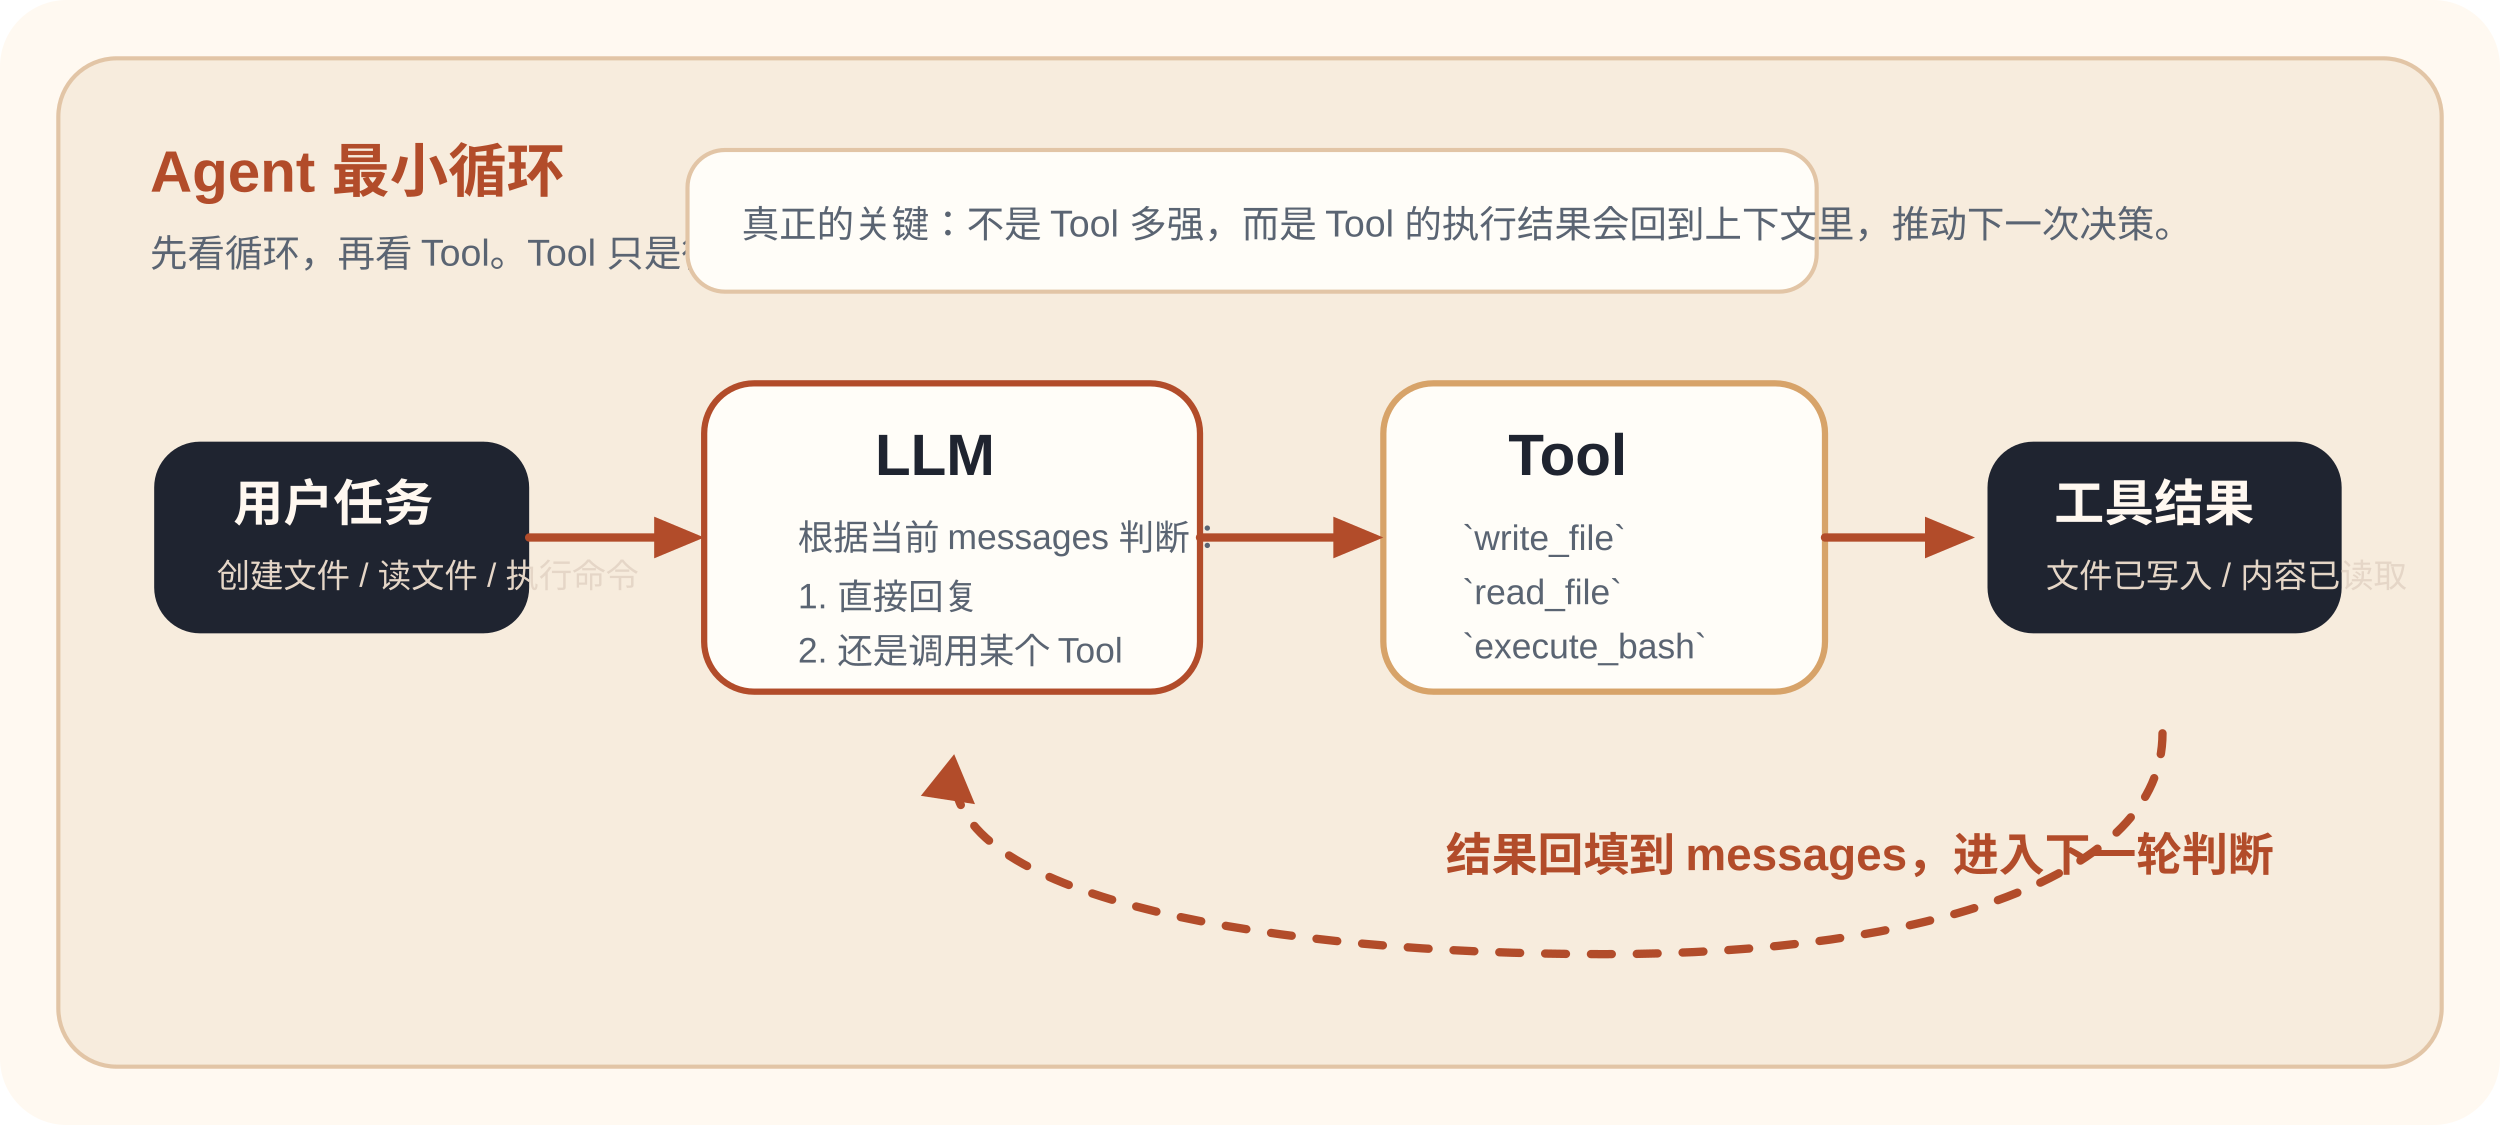
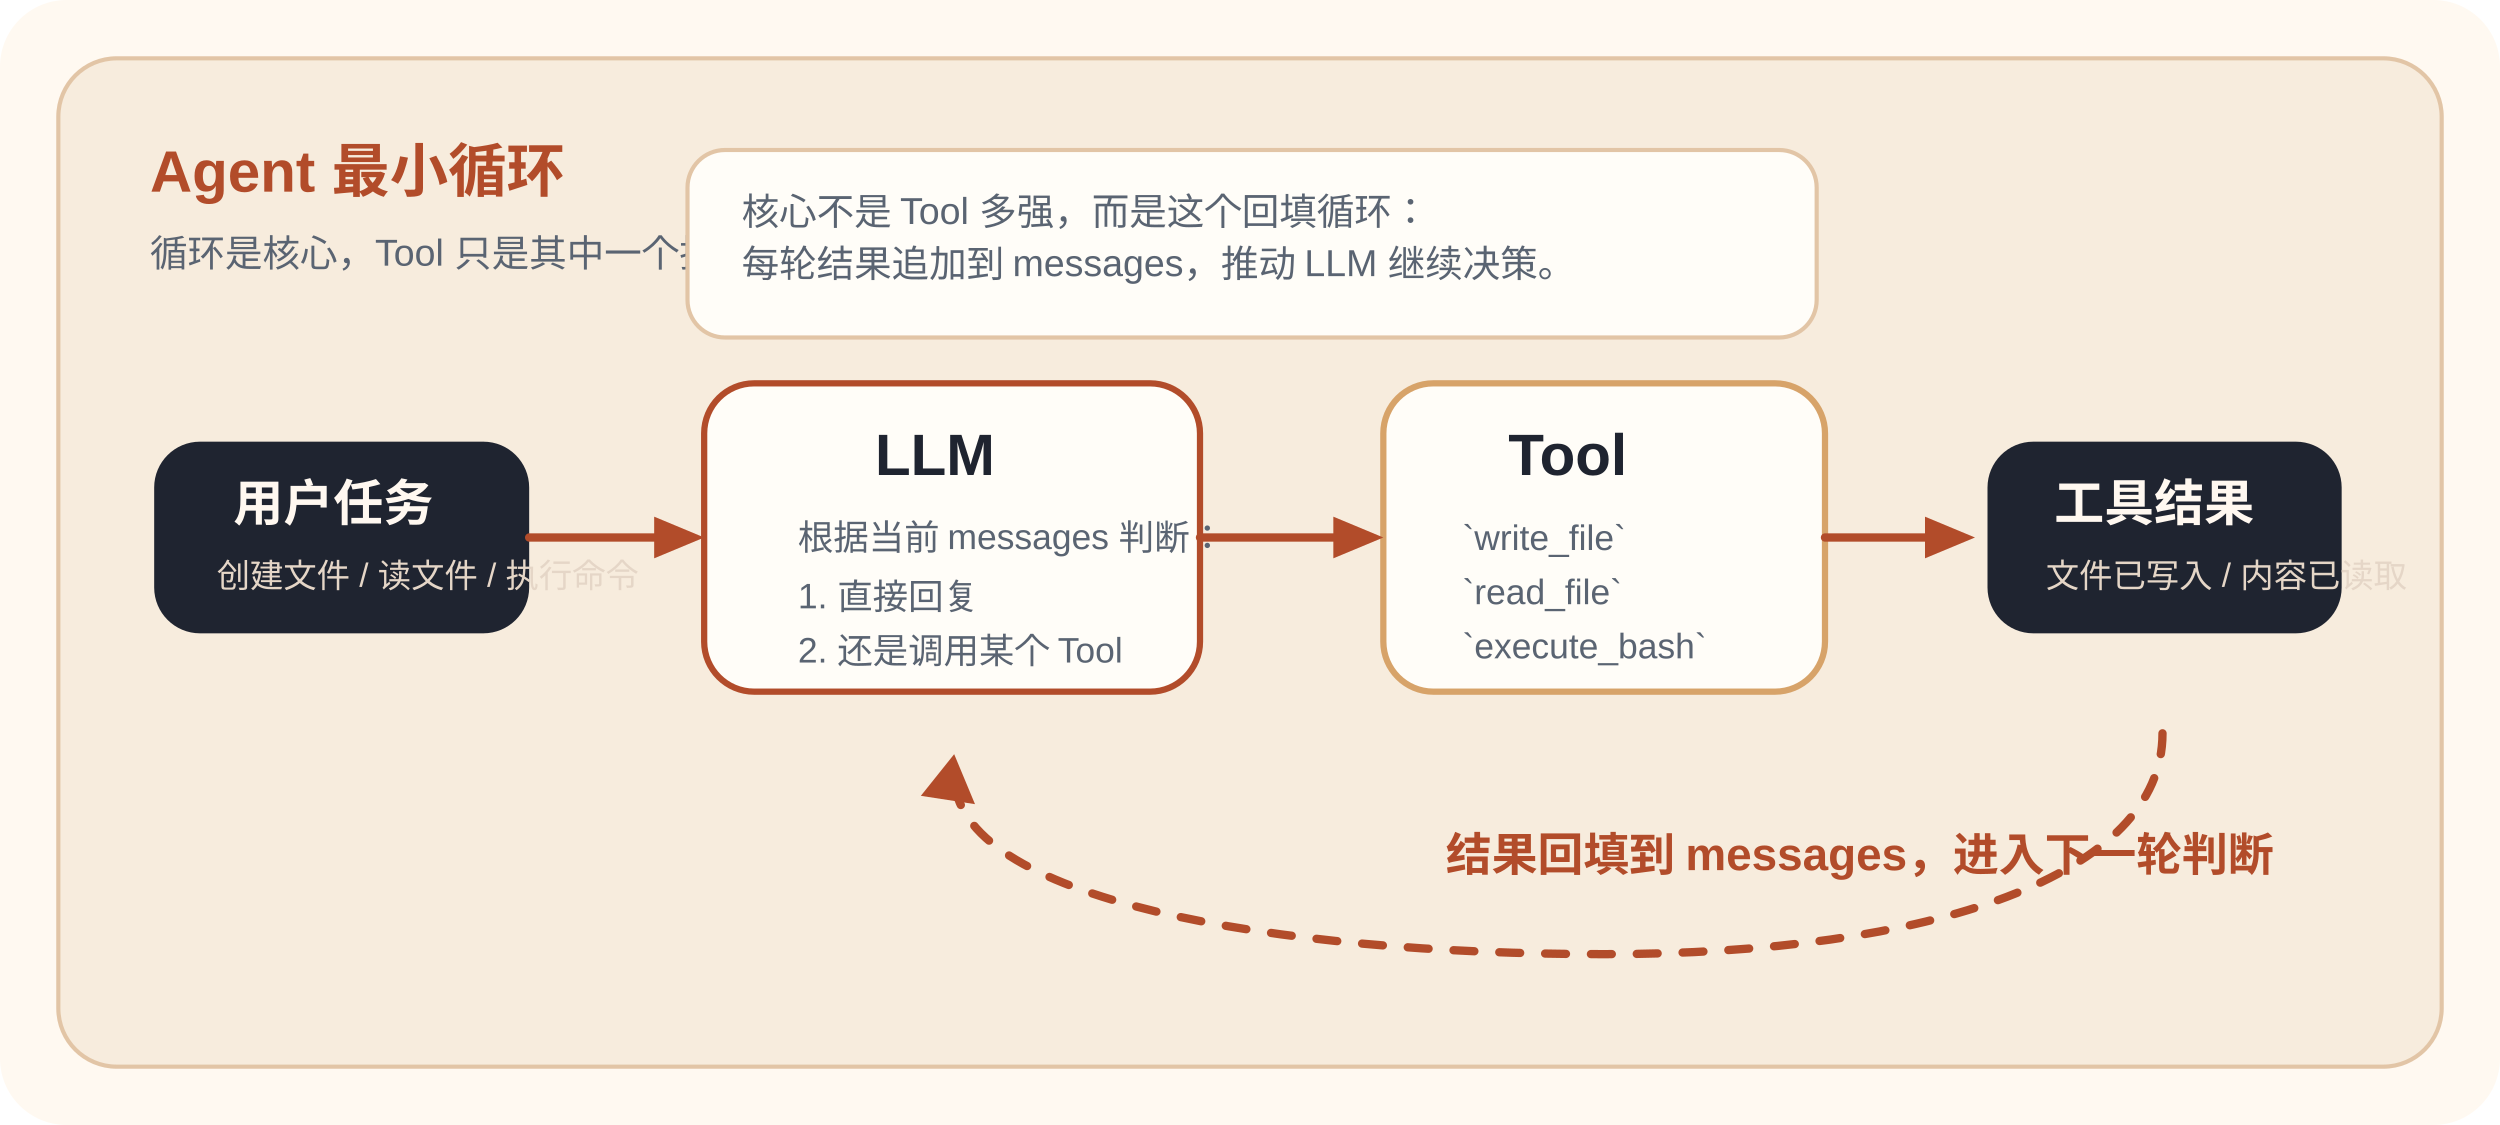
<svg xmlns="http://www.w3.org/2000/svg" width="1200" height="540" viewBox="0 0 1200 540" fill="none">
  <rect width="1200" height="540" rx="32" fill="#FFF9F1" />
  <rect x="28" y="28" width="1144" height="484" rx="28" fill="#F7ECDD" stroke="#E2C5A6" stroke-width="2" />
  <text x="72" y="92" fill="#B24C2A" font-family="Arial, PingFang SC, sans-serif" font-size="28" font-weight="700">Agent 最小循环</text>
-   <text x="72" y="128" fill="#5A6472" font-family="Arial, PingFang SC, sans-serif" font-size="18">先看循环，再看 Tool。Tool 只是循环里的一个执行节点。</text>
+   <text x="72" y="128" fill="#5A6472" font-family="Arial, PingFang SC, sans-serif" font-size="18">循环是核心，Tool 只是其中一个执行节点。</text>
  <rect x="74" y="212" width="180" height="92" rx="22" fill="#1F2430" />
  <text x="112" y="250" fill="#FFF8F0" font-family="Arial, PingFang SC, sans-serif" font-size="24" font-weight="700">用户任务</text>
  <text x="104" y="282" fill="#E5D6C7" font-family="Arial, PingFang SC, sans-serif" font-size="16">创建文件 / 读文件 / 执行命令</text>
  <rect x="338" y="184" width="238" height="148" rx="24" fill="#FFFDF8" stroke="#B24C2A" stroke-width="3" />
  <text x="420" y="228" fill="#1F2430" font-family="Arial, PingFang SC, sans-serif" font-size="28" font-weight="700">LLM</text>
  <text x="383" y="264" fill="#5A6472" font-family="Arial, PingFang SC, sans-serif" font-size="17">根据当前 messages 判断：</text>
  <text x="383" y="292" fill="#5A6472" font-family="Arial, PingFang SC, sans-serif" font-size="17">1. 直接回复</text>
  <text x="383" y="318" fill="#5A6472" font-family="Arial, PingFang SC, sans-serif" font-size="17">2. 还是调用某个 Tool</text>
  <rect x="664" y="184" width="212" height="148" rx="24" fill="#FFFDF8" stroke="#D7A369" stroke-width="3" />
  <text x="724" y="228" fill="#1F2430" font-family="Arial, PingFang SC, sans-serif" font-size="28" font-weight="700">Tool</text>
  <text x="702" y="264" fill="#5A6472" font-family="Arial, PingFang SC, sans-serif" font-size="17">`write_file`</text>
  <text x="702" y="290" fill="#5A6472" font-family="Arial, PingFang SC, sans-serif" font-size="17">`read_file`</text>
  <text x="702" y="316" fill="#5A6472" font-family="Arial, PingFang SC, sans-serif" font-size="17">`execute_bash`</text>
  <rect x="954" y="212" width="170" height="92" rx="22" fill="#1F2430" />
  <text x="986" y="250" fill="#FFF8F0" font-family="Arial, PingFang SC, sans-serif" font-size="24" font-weight="700">工具结果</text>
  <text x="982" y="282" fill="#E5D6C7" font-family="Arial, PingFang SC, sans-serif" font-size="16">文件已写入 / 内容已读取</text>
  <path d="M254 258H322" stroke="#B24C2A" stroke-width="4" stroke-linecap="round" />
  <path d="M314 248L338 258L314 268" fill="#B24C2A" />
  <path d="M576 258H648" stroke="#B24C2A" stroke-width="4" stroke-linecap="round" />
  <path d="M640 248L664 258L640 268" fill="#B24C2A" />
  <path d="M876 258H932" stroke="#B24C2A" stroke-width="4" stroke-linecap="round" />
  <path d="M924 248L948 258L924 268" fill="#B24C2A" />
  <path d="M1038 352C1038 420 928 458 770 458C612 458 458 432 458 372" stroke="#B24C2A" stroke-width="4" stroke-linecap="round" stroke-dasharray="10 12" />
  <path d="M468 386L458 362L442 382" fill="#B24C2A" />
  <text x="694" y="418" fill="#B24C2A" font-family="Arial, PingFang SC, sans-serif" font-size="22" font-weight="700">结果回填到 messages，进入下一轮判断</text>
-   <rect x="330" y="72" width="542" height="68" rx="18" fill="#FFFDF8" stroke="#E2C5A6" stroke-width="2" />
-   <text x="356" y="114" fill="#5A6472" font-family="Arial, PingFang SC, sans-serif" font-size="18">真正的关键：不是 Tool 多强，而是 Tool 的执行结果会回到上下文里，推动下一次决策。</text>
+   <rect x="330" y="72" width="542" height="90" rx="18" fill="#FFFDF8" stroke="#E2C5A6" stroke-width="2" />
+   <text x="356" y="108" fill="#5A6472" font-family="Arial, PingFang SC, sans-serif" font-size="18">核心不是 Tool 多强，而是这个回填循环：</text>
+   <text x="356" y="133" fill="#5A6472" font-family="Arial, PingFang SC, sans-serif" font-size="18">每轮结果追加到 messages，推动 LLM 继续决策。</text>
</svg>
